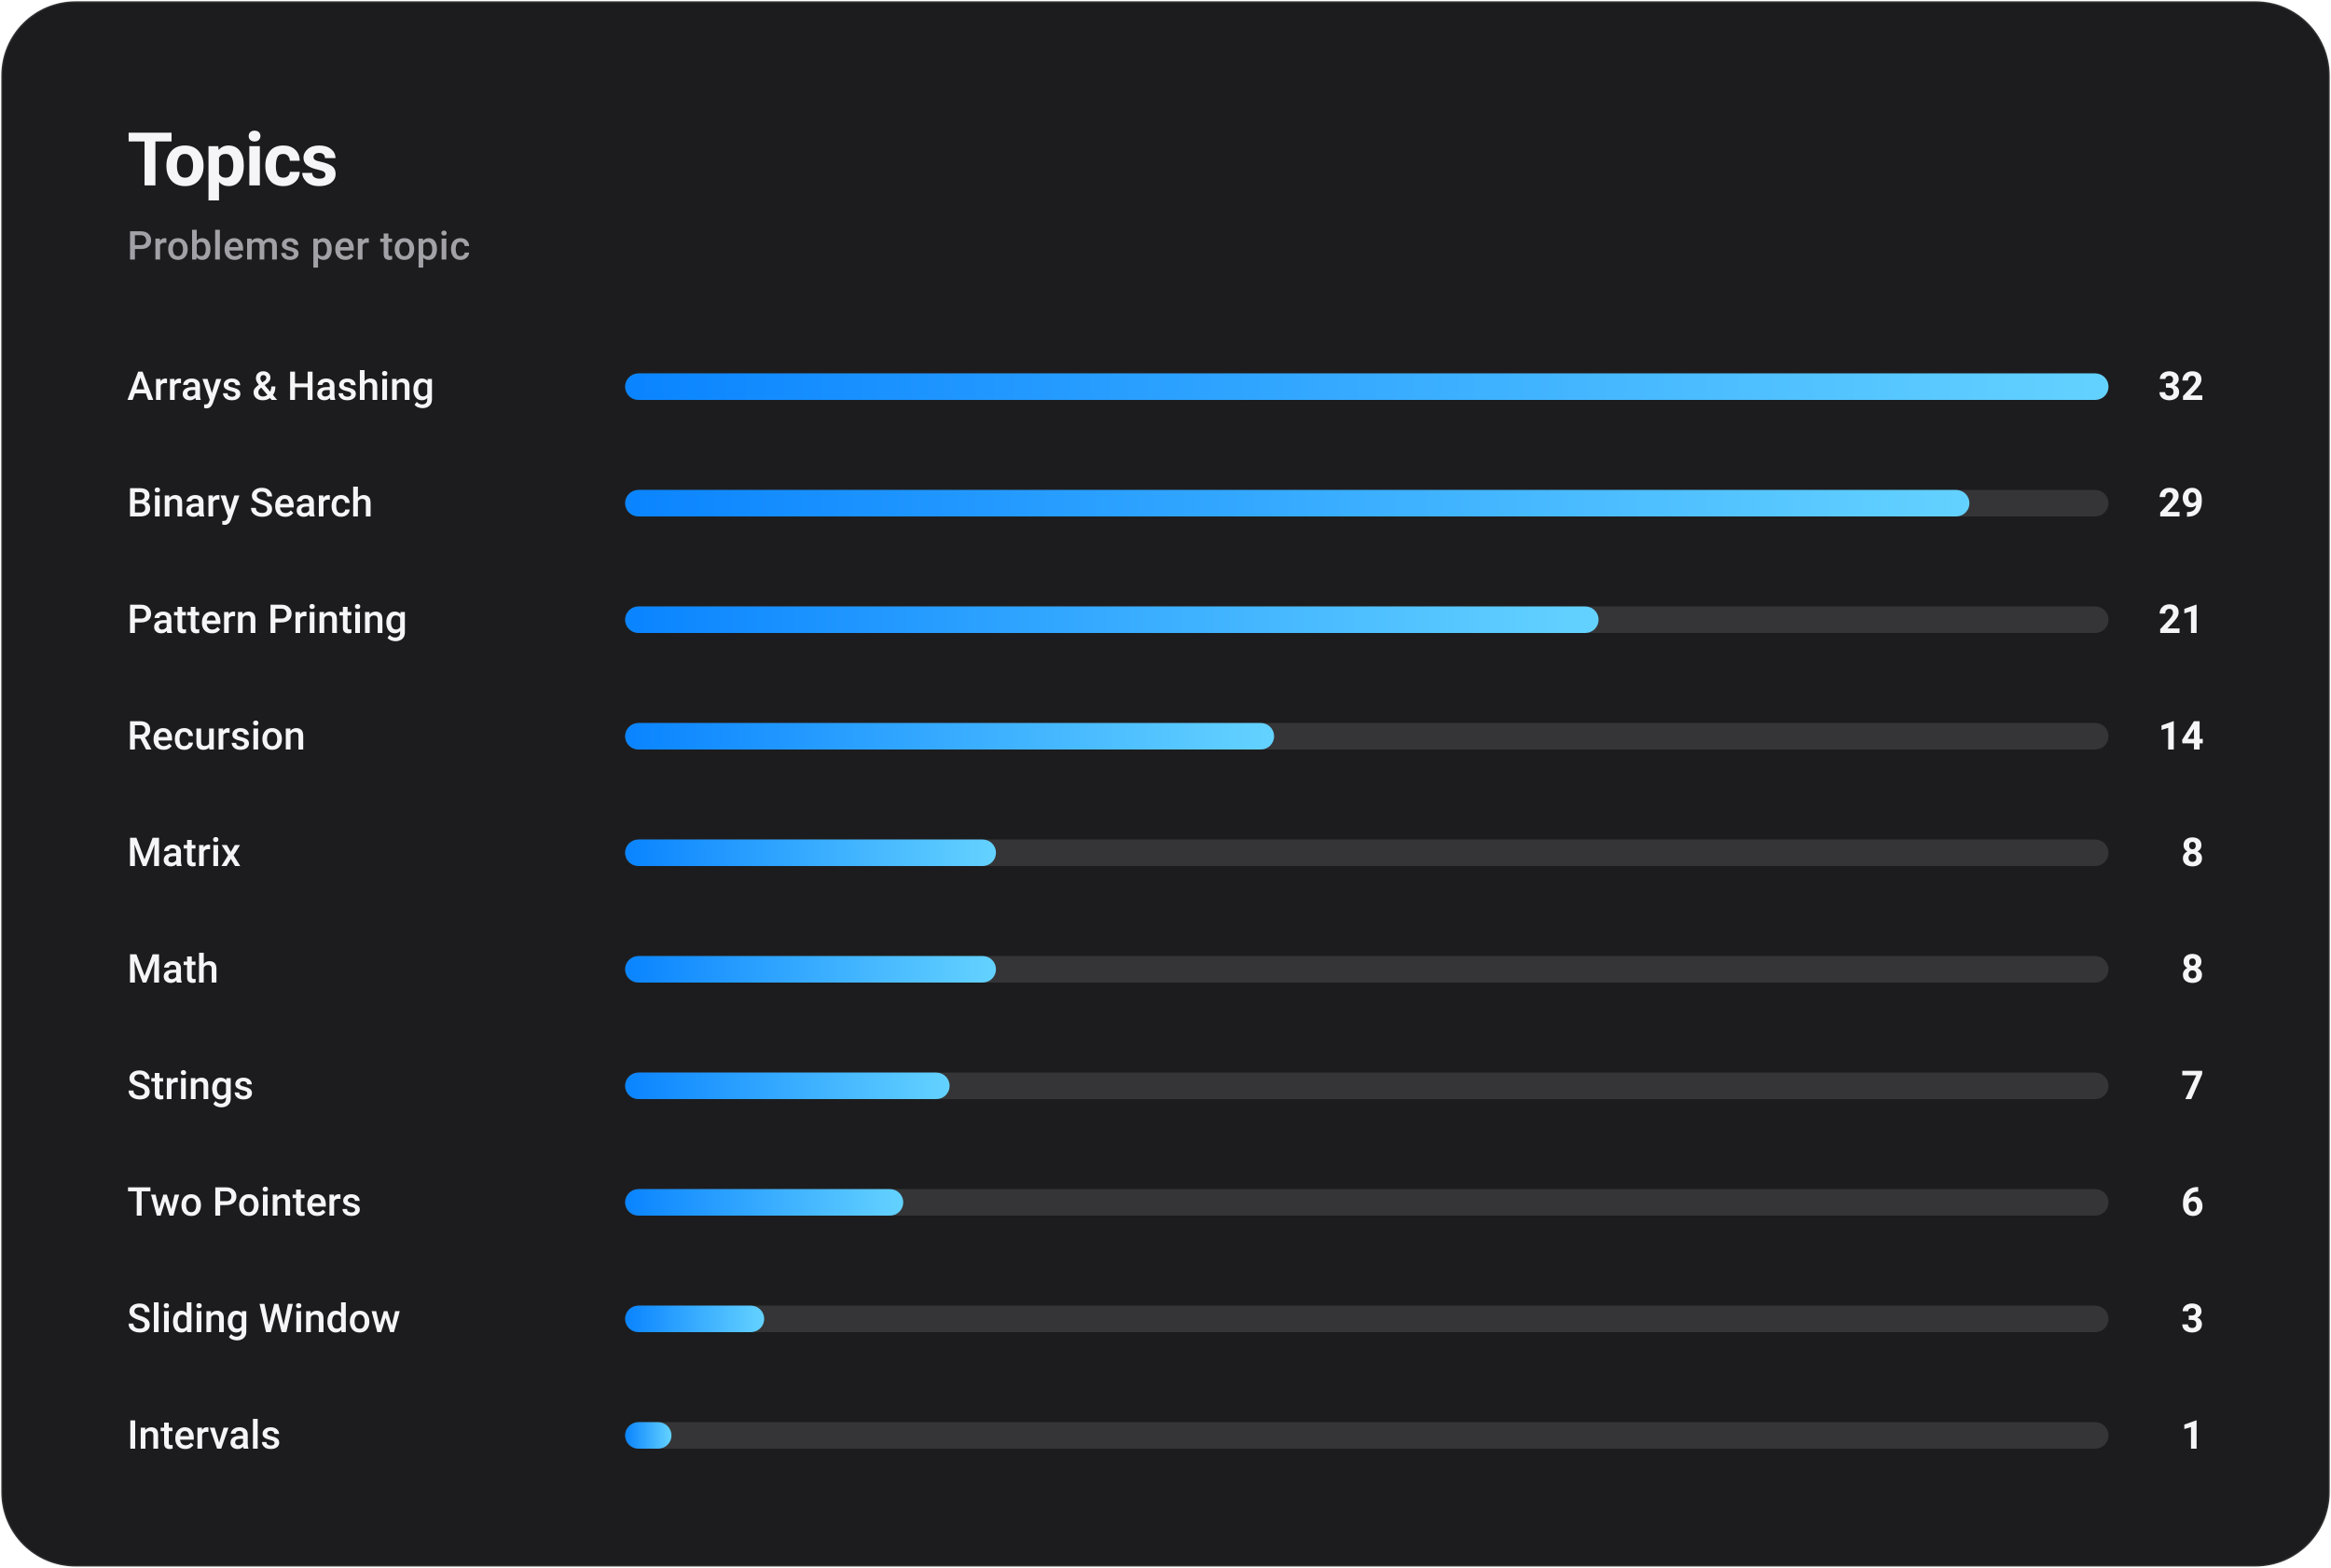
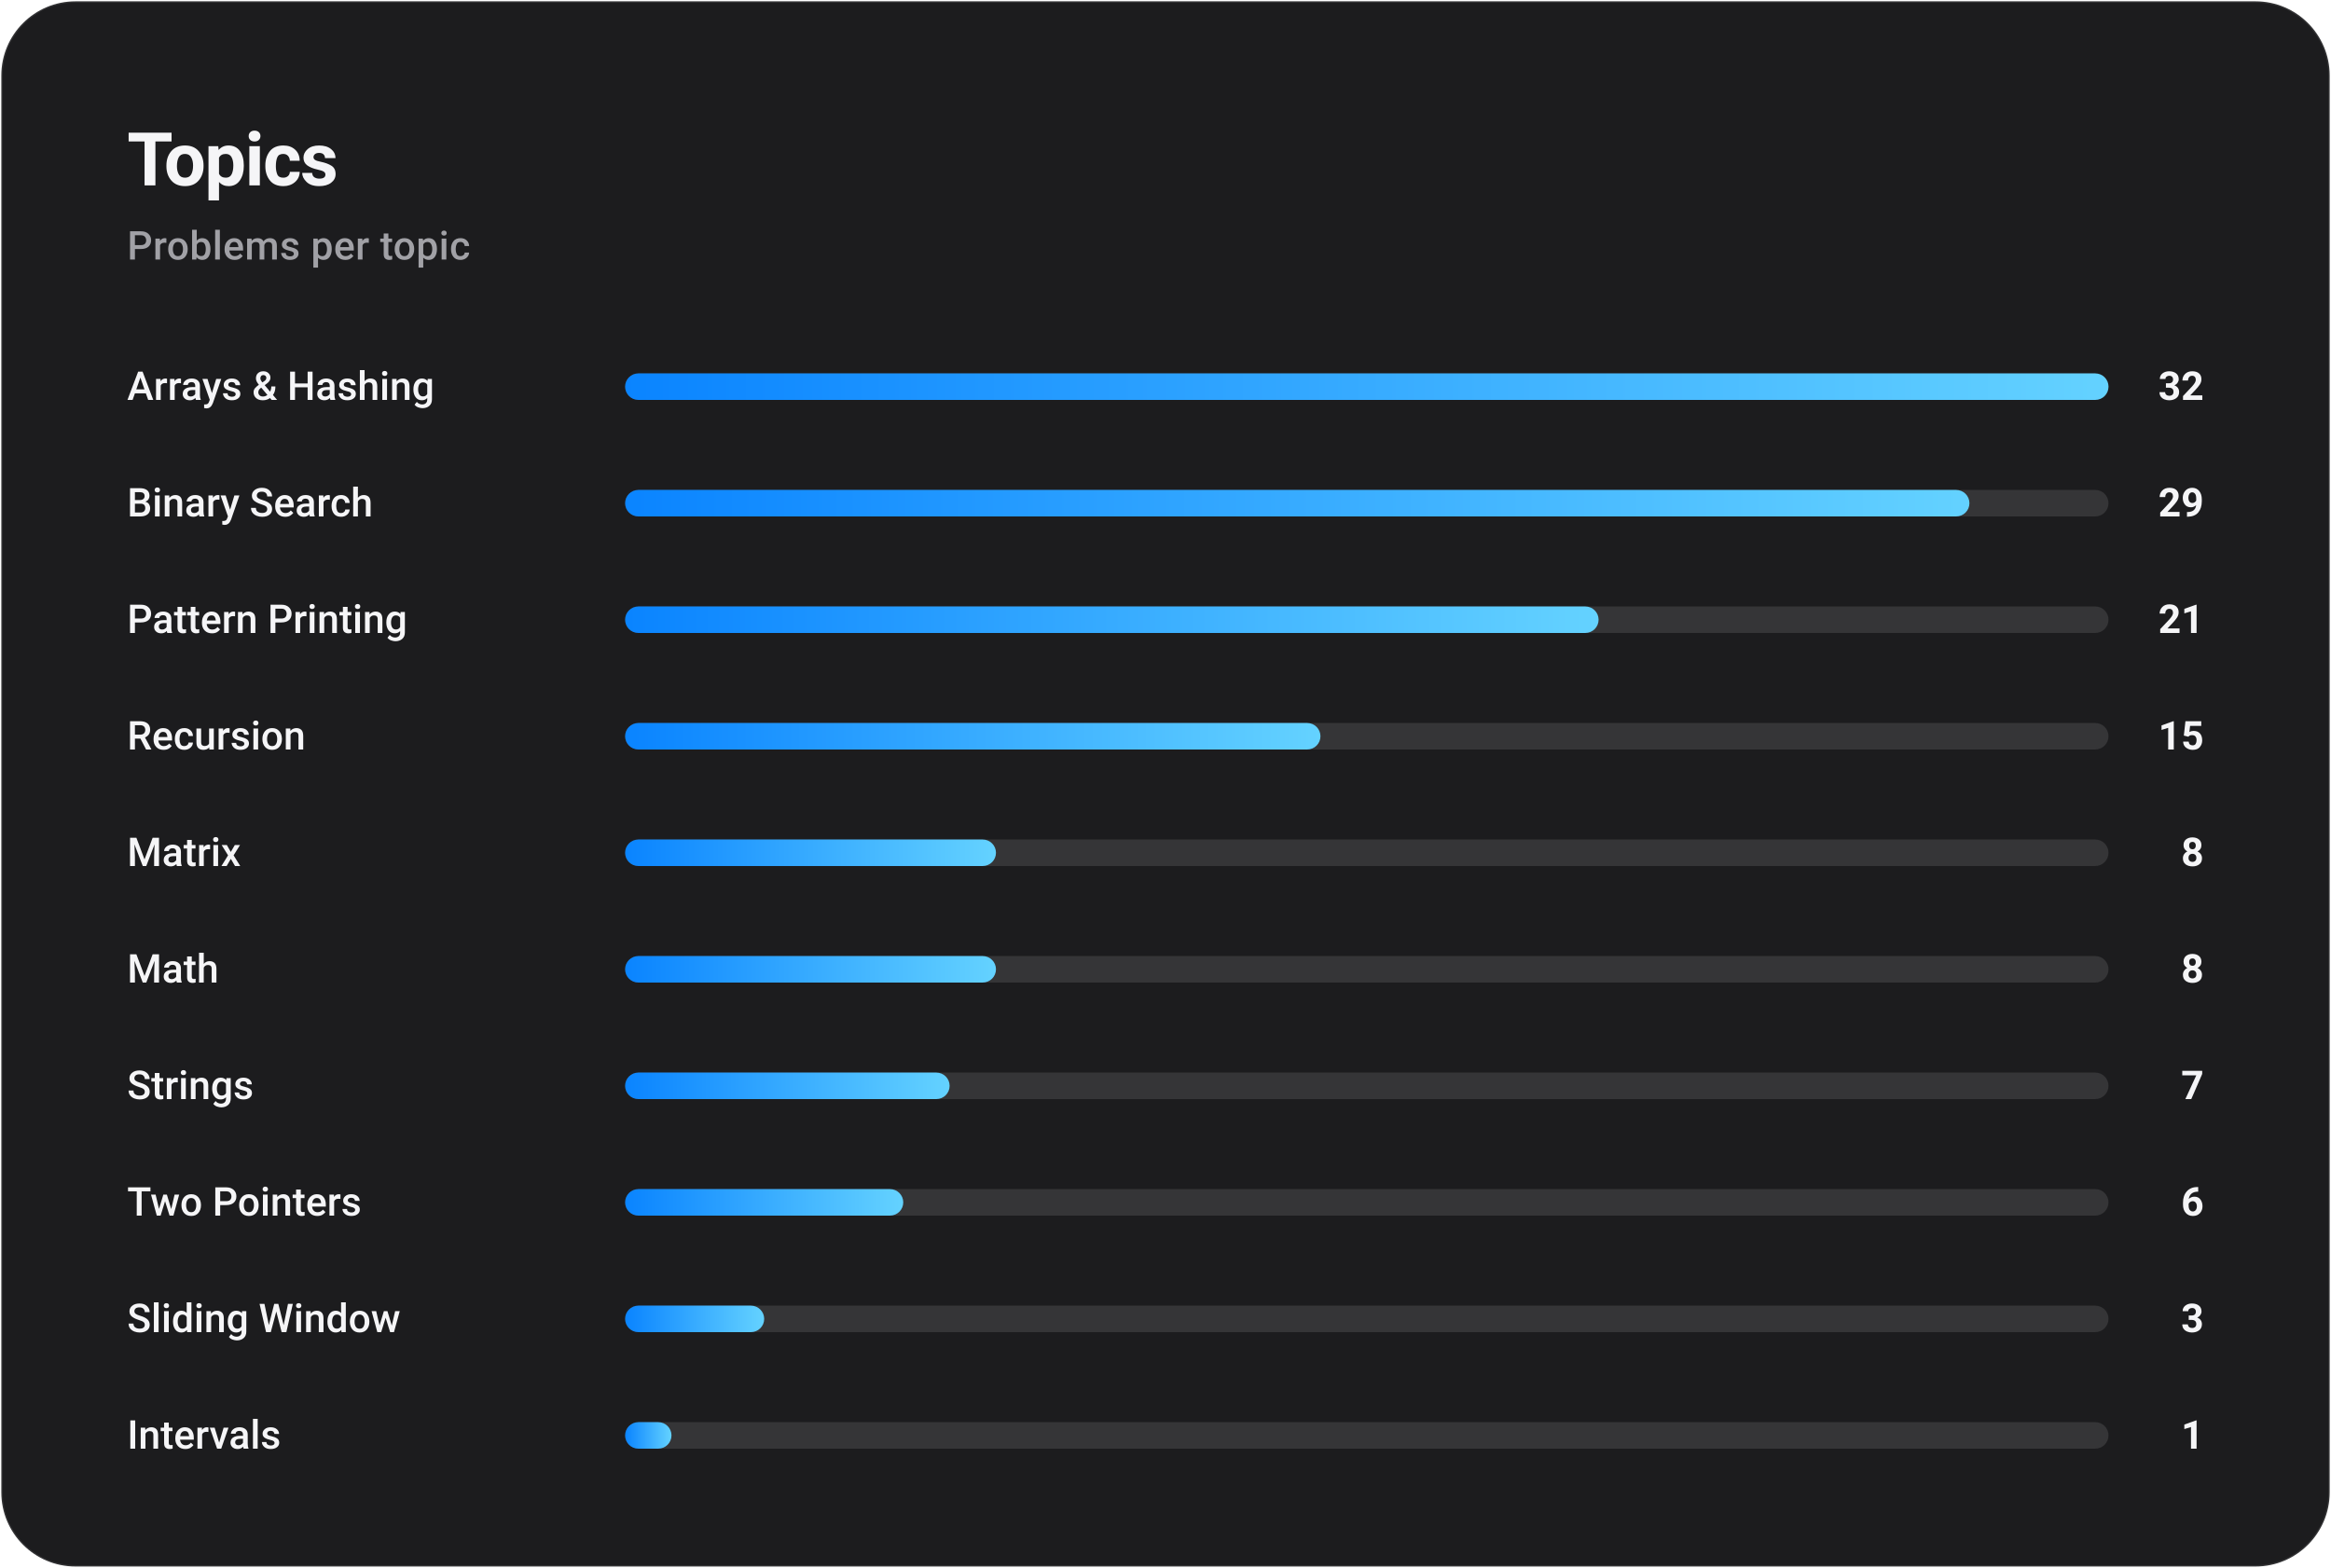
<svg xmlns="http://www.w3.org/2000/svg" width="880" height="592" viewBox="0 0 880 592" role="img" aria-labelledby="t d">
  <defs>
    <style>
text { font-family: -apple-system, BlinkMacSystemFont, "SF Pro Display", "SF Pro Text", "Segoe UI Variable Display", "Segoe UI", system-ui, Roboto, Helvetica, Arial, sans-serif; }
.num { font-variant-numeric: tabular-nums; }
@keyframes grow { from { transform: scaleX(0); } to { transform: scaleX(1); } }
@keyframes rise { from { transform: scaleY(0); } to { transform: scaleY(1); } }
@keyframes pop { from { opacity: 0; transform: scale(.92); } to { opacity: 1; transform: scale(1); } }
@keyframes fade { from { opacity: 0; transform: translateY(6px); } to { opacity: 1; transform: translateY(0); } }
.grow { transform-box: fill-box; transform-origin: 0% 50%; animation: grow .8s cubic-bezier(.22,1,.36,1) both; }
.rise { transform-box: fill-box; transform-origin: 50% 100%; animation: rise .8s cubic-bezier(.22,1,.36,1) both; }
.pop { transform-box: fill-box; transform-origin: 50% 50%; animation: pop .8s cubic-bezier(.22,1,.36,1) both; }
.fade { animation: fade .7s cubic-bezier(.22,1,.36,1) both; }
@media (prefers-reduced-motion: reduce) { .grow, .rise, .pop { transform-box: fill-box; transform-origin: 50% 50%; animation: pop .8s cubic-bezier(.22,1,.36,1) both; }
.fade { animation: none; } }
</style>
    <linearGradient id="acc" x1="0" y1="0" x2="1" y2="0">
      <stop offset="0" stop-color="#0A84FF" />
      <stop offset="1" stop-color="#64D2FF" />
    </linearGradient>
    <linearGradient id="accv" x1="0" y1="1" x2="0" y2="0">
      <stop offset="0" stop-color="#0A84FF" />
      <stop offset="1" stop-color="#64D2FF" />
    </linearGradient>
  </defs>
  <rect x="0.5" y="0.5" width="879" height="591" rx="28" fill="#1C1C1E" stroke="rgba(255,255,255,0.10)" />
  <text x="48" y="70" font-size="28" font-weight="700" fill="#F5F5F7" text-anchor="start" letter-spacing="-0.02em">Topics</text>
  <text x="48" y="98" font-size="15" font-weight="500" fill="#A1A1A6" text-anchor="start" letter-spacing="0.01em">Problems per topic</text>
  <text x="48" y="151" font-size="15" font-weight="500" fill="#F5F5F7" text-anchor="start" letter-spacing="0.0em">Arrays &amp; Hashing</text>
  <rect x="236" y="141" width="560" height="10" rx="5" fill="rgba(255,255,255,0.11)" />
  <rect class="grow" style="animation-delay:0ms" x="236" y="141" width="560.0" height="10" rx="5" fill="url(#acc)" />
  <text x="832" y="151" font-size="15" font-weight="650" fill="#F5F5F7" text-anchor="end" letter-spacing="0.0em" class="num">32</text>
  <text x="48" y="195" font-size="15" font-weight="500" fill="#F5F5F7" text-anchor="start" letter-spacing="0.0em">Binary Search</text>
  <rect x="236" y="185" width="560" height="10" rx="5" fill="rgba(255,255,255,0.11)" />
  <rect class="grow" style="animation-delay:60ms" x="236" y="185" width="507.5" height="10" rx="5" fill="url(#acc)" />
  <text x="832" y="195" font-size="15" font-weight="650" fill="#F5F5F7" text-anchor="end" letter-spacing="0.0em" class="num">29</text>
  <text x="48" y="239" font-size="15" font-weight="500" fill="#F5F5F7" text-anchor="start" letter-spacing="0.0em">Pattern Printing</text>
  <rect x="236" y="229" width="560" height="10" rx="5" fill="rgba(255,255,255,0.11)" />
  <rect class="grow" style="animation-delay:120ms" x="236" y="229" width="367.5" height="10" rx="5" fill="url(#acc)" />
  <text x="832" y="239" font-size="15" font-weight="650" fill="#F5F5F7" text-anchor="end" letter-spacing="0.0em" class="num">21</text>
  <text x="48" y="283" font-size="15" font-weight="500" fill="#F5F5F7" text-anchor="start" letter-spacing="0.0em">Recursion</text>
  <rect x="236" y="273" width="560" height="10" rx="5" fill="rgba(255,255,255,0.11)" />
-   <rect class="grow" style="animation-delay:180ms" x="236" y="273" width="245.0" height="10" rx="5" fill="url(#acc)" />
-   <text x="832" y="283" font-size="15" font-weight="650" fill="#F5F5F7" text-anchor="end" letter-spacing="0.0em" class="num">14</text>
+   <rect class="grow" style="animation-delay:180ms" x="236" y="273" width="262.5" height="10" rx="5" fill="url(#acc)" />
+   <text x="832" y="283" font-size="15" font-weight="650" fill="#F5F5F7" text-anchor="end" letter-spacing="0.0em" class="num">15</text>
  <text x="48" y="327" font-size="15" font-weight="500" fill="#F5F5F7" text-anchor="start" letter-spacing="0.0em">Matrix</text>
  <rect x="236" y="317" width="560" height="10" rx="5" fill="rgba(255,255,255,0.11)" />
  <rect class="grow" style="animation-delay:240ms" x="236" y="317" width="140.0" height="10" rx="5" fill="url(#acc)" />
  <text x="832" y="327" font-size="15" font-weight="650" fill="#F5F5F7" text-anchor="end" letter-spacing="0.0em" class="num">8</text>
  <text x="48" y="371" font-size="15" font-weight="500" fill="#F5F5F7" text-anchor="start" letter-spacing="0.0em">Math</text>
  <rect x="236" y="361" width="560" height="10" rx="5" fill="rgba(255,255,255,0.11)" />
  <rect class="grow" style="animation-delay:300ms" x="236" y="361" width="140.0" height="10" rx="5" fill="url(#acc)" />
  <text x="832" y="371" font-size="15" font-weight="650" fill="#F5F5F7" text-anchor="end" letter-spacing="0.0em" class="num">8</text>
  <text x="48" y="415" font-size="15" font-weight="500" fill="#F5F5F7" text-anchor="start" letter-spacing="0.0em">Strings</text>
  <rect x="236" y="405" width="560" height="10" rx="5" fill="rgba(255,255,255,0.11)" />
  <rect class="grow" style="animation-delay:360ms" x="236" y="405" width="122.5" height="10" rx="5" fill="url(#acc)" />
  <text x="832" y="415" font-size="15" font-weight="650" fill="#F5F5F7" text-anchor="end" letter-spacing="0.0em" class="num">7</text>
  <text x="48" y="459" font-size="15" font-weight="500" fill="#F5F5F7" text-anchor="start" letter-spacing="0.0em">Two Pointers</text>
  <rect x="236" y="449" width="560" height="10" rx="5" fill="rgba(255,255,255,0.11)" />
  <rect class="grow" style="animation-delay:420ms" x="236" y="449" width="105.0" height="10" rx="5" fill="url(#acc)" />
  <text x="832" y="459" font-size="15" font-weight="650" fill="#F5F5F7" text-anchor="end" letter-spacing="0.0em" class="num">6</text>
  <text x="48" y="503" font-size="15" font-weight="500" fill="#F5F5F7" text-anchor="start" letter-spacing="0.0em">Sliding Window</text>
  <rect x="236" y="493" width="560" height="10" rx="5" fill="rgba(255,255,255,0.11)" />
  <rect class="grow" style="animation-delay:480ms" x="236" y="493" width="52.5" height="10" rx="5" fill="url(#acc)" />
  <text x="832" y="503" font-size="15" font-weight="650" fill="#F5F5F7" text-anchor="end" letter-spacing="0.0em" class="num">3</text>
  <text x="48" y="547" font-size="15" font-weight="500" fill="#F5F5F7" text-anchor="start" letter-spacing="0.0em">Intervals</text>
  <rect x="236" y="537" width="560" height="10" rx="5" fill="rgba(255,255,255,0.11)" />
  <rect class="grow" style="animation-delay:540ms" x="236" y="537" width="17.5" height="10" rx="5" fill="url(#acc)" />
  <text x="832" y="547" font-size="15" font-weight="650" fill="#F5F5F7" text-anchor="end" letter-spacing="0.0em" class="num">1</text>
</svg>
